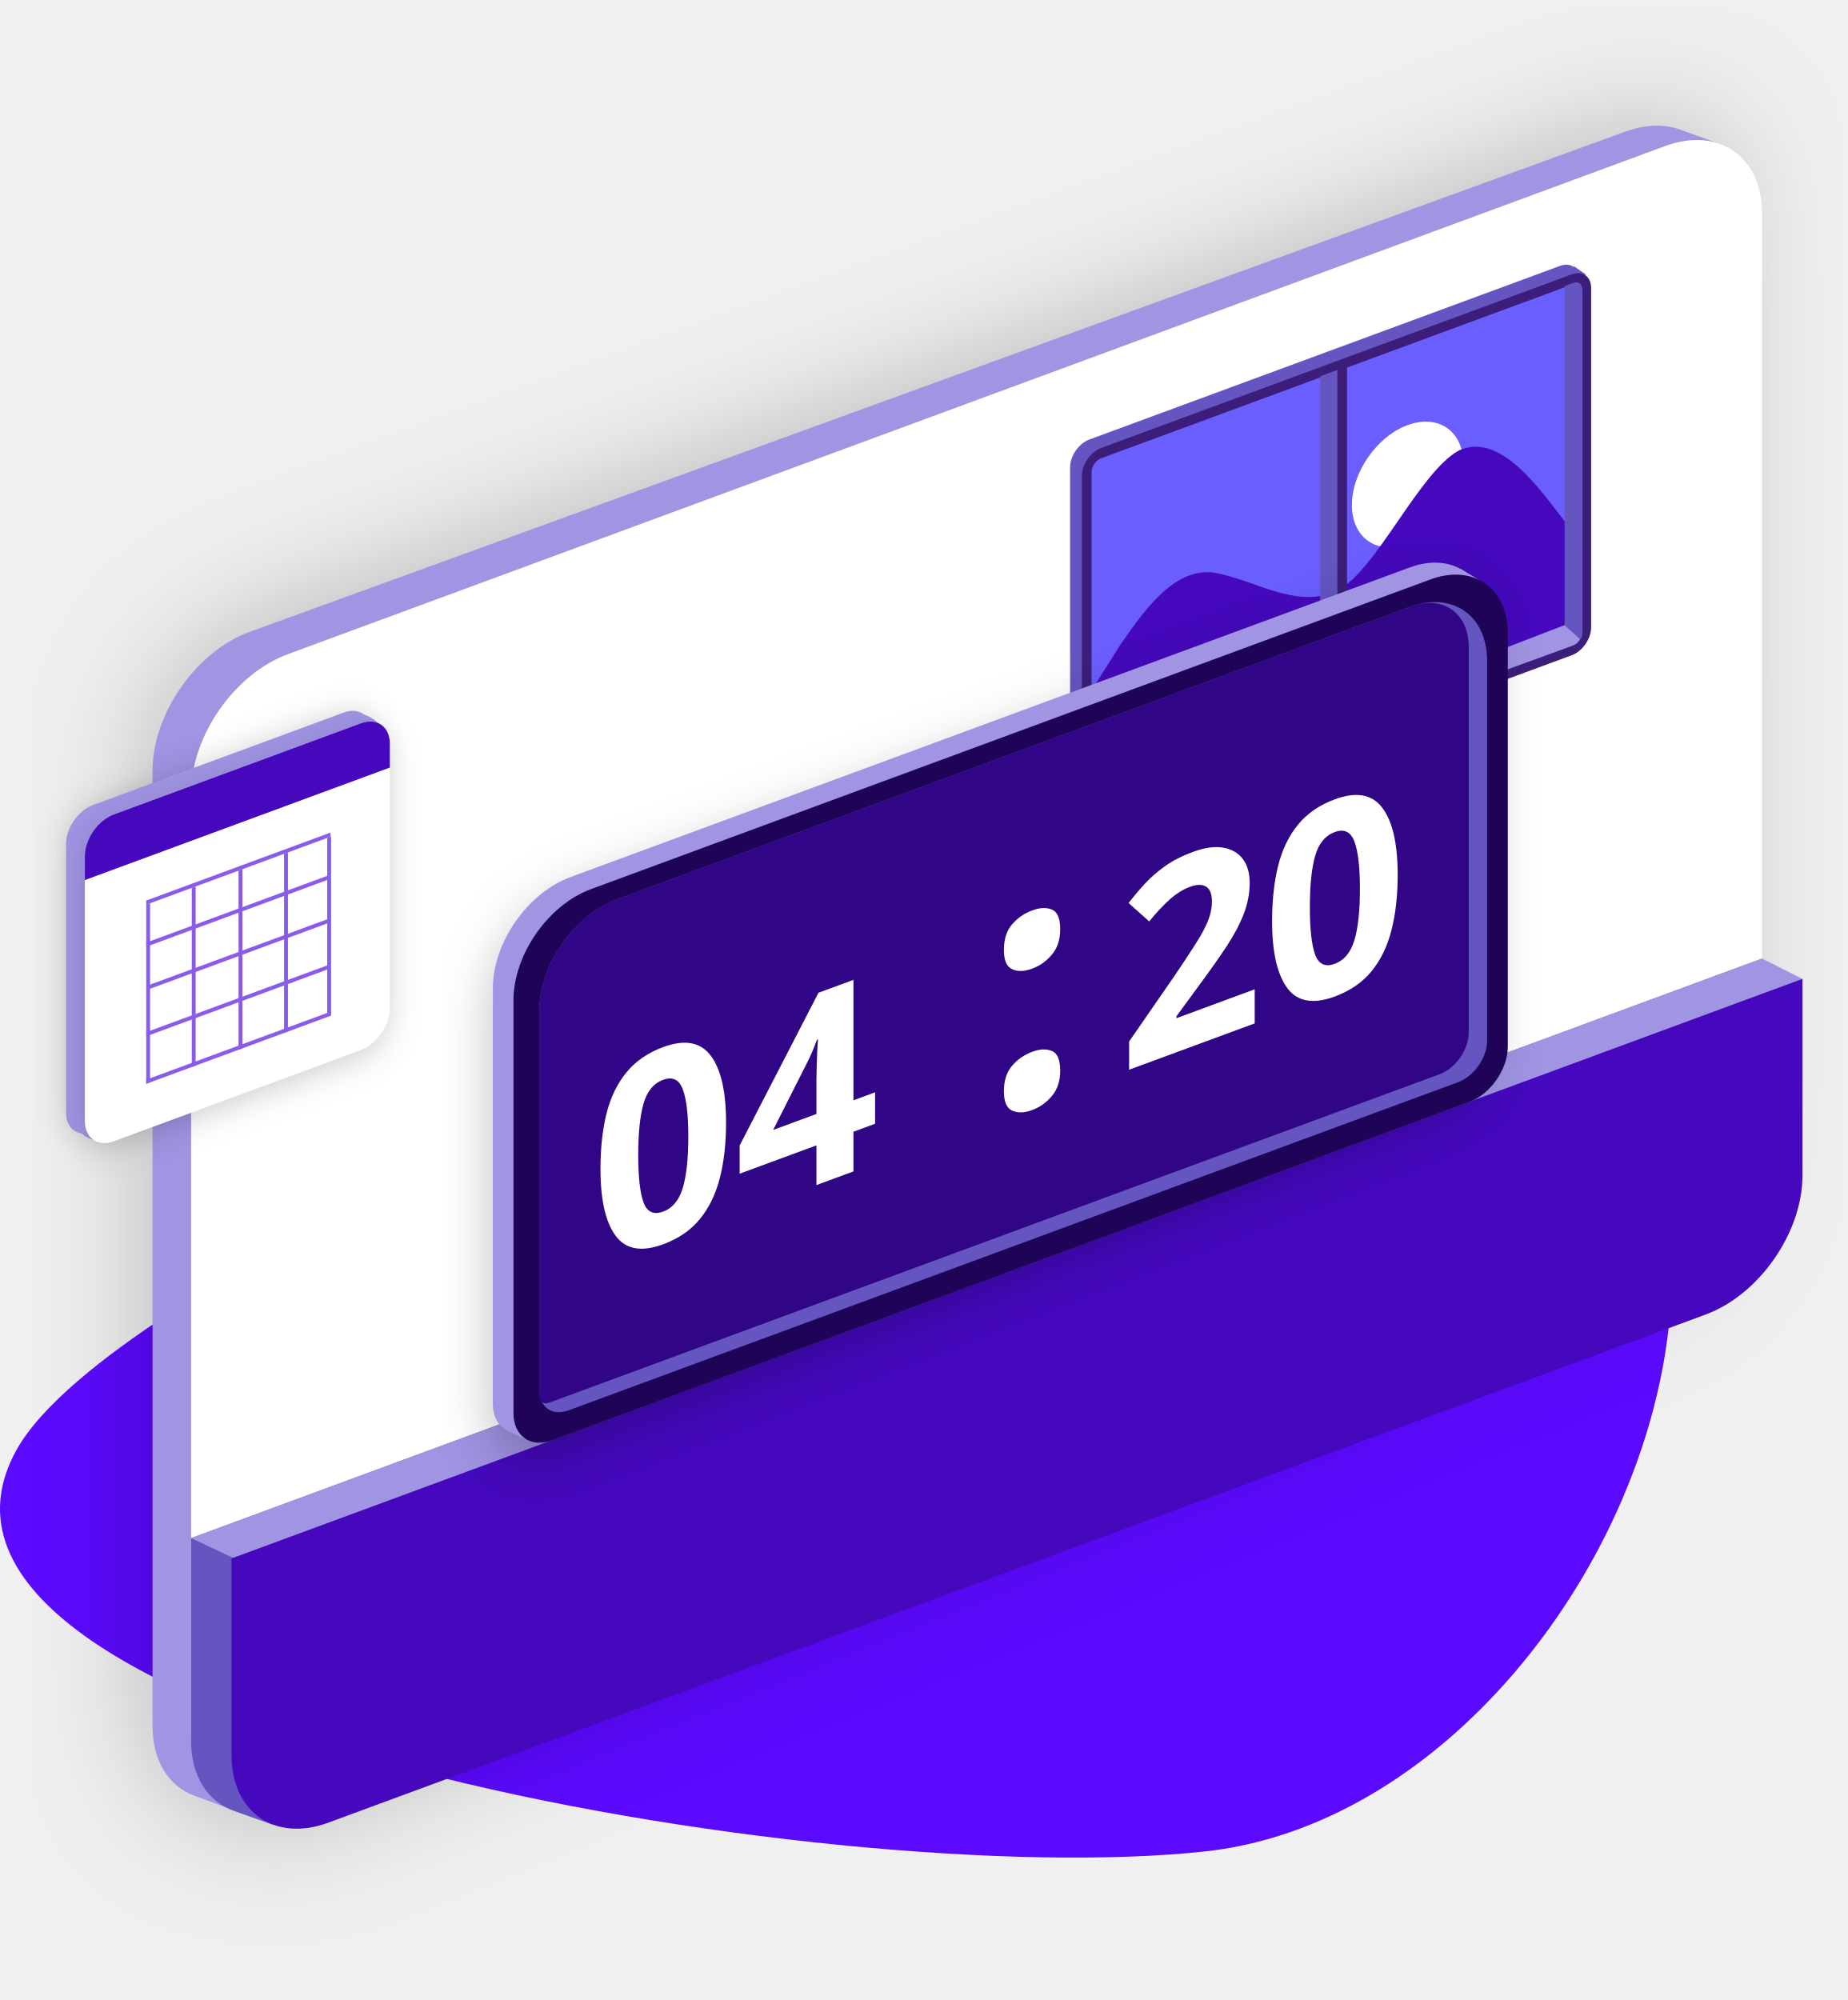
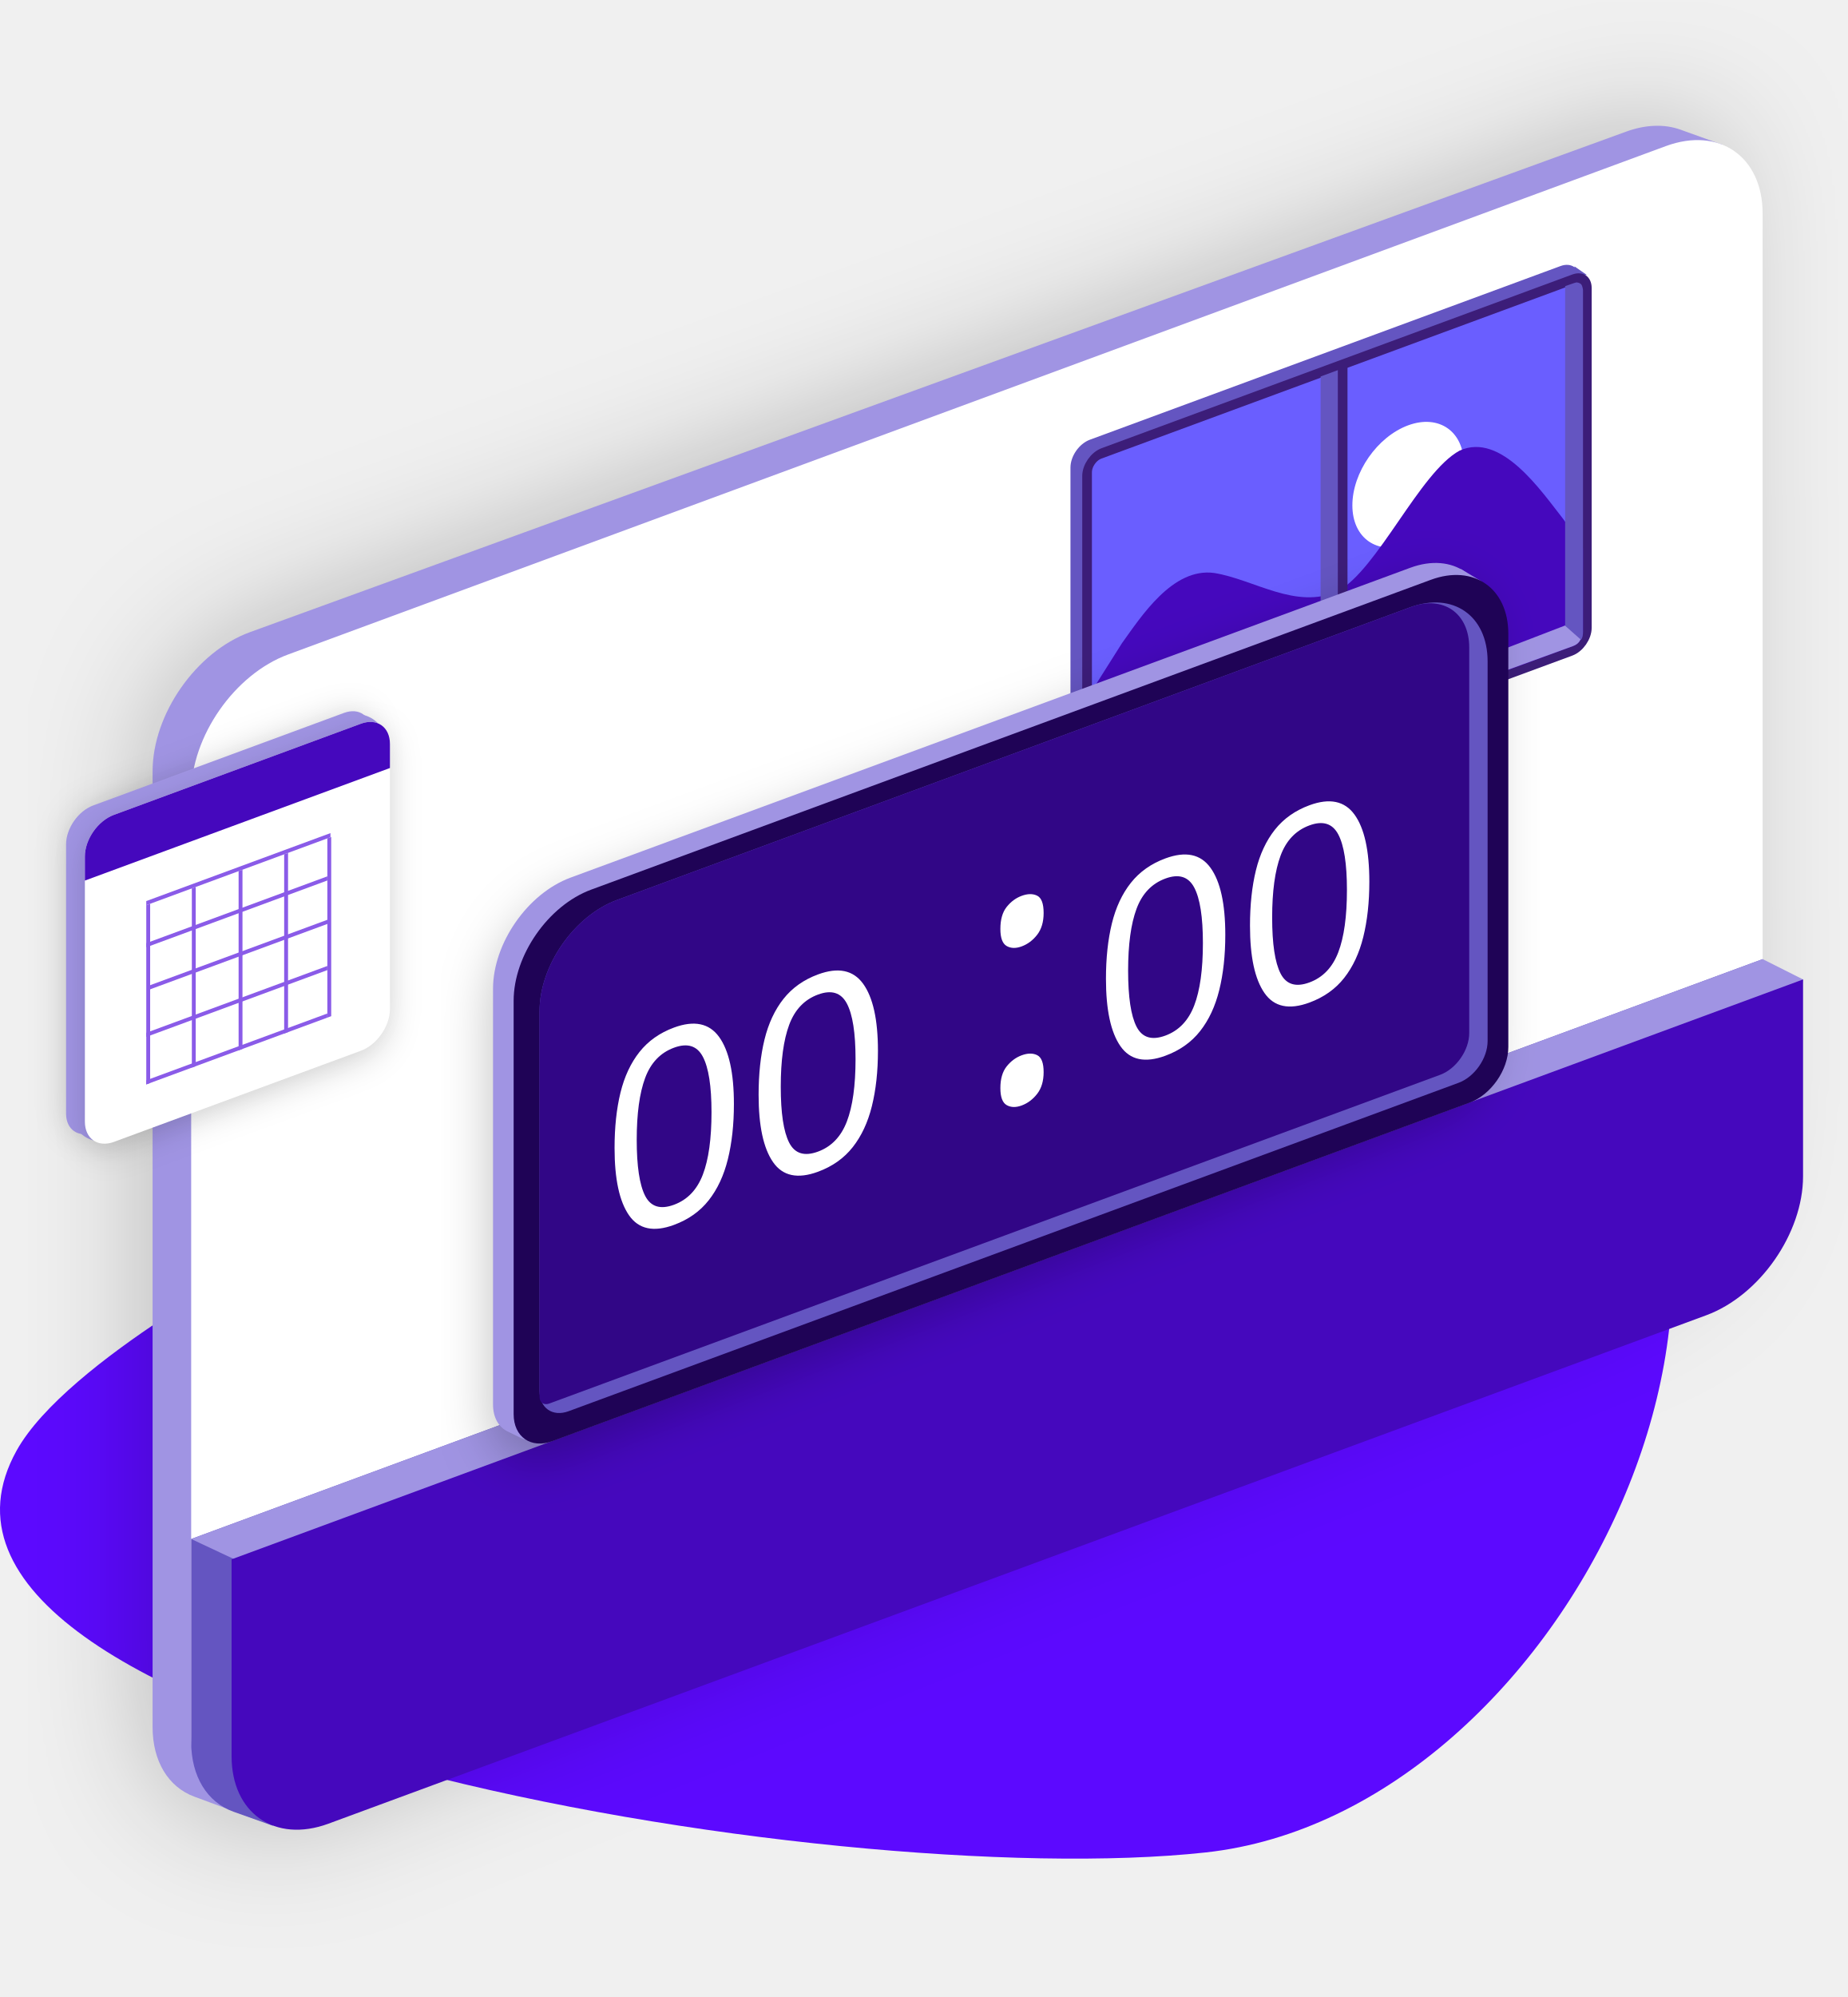
- <svg xmlns="http://www.w3.org/2000/svg" width="895" height="969" viewBox="0 0 895 969" fill="none">
-   <path d="M752.105 479.858C890.636 602.317 759.006 877.835 584.015 896.989C403.006 916.803 -67.059 837.332 8.06 702.377C32.279 658.865 132.553 606.512 132.553 606.512C132.553 606.512 613.574 357.399 752.105 479.858Z" fill="#5C09FF" />
+ <svg xmlns="http://www.w3.org/2000/svg" width="895" height="967" viewBox="0 0 895 967" fill="none">
+   <path d="M752.105 479.861C890.636 602.32 759.006 877.837 584.015 896.992C403.006 916.806 -67.059 837.335 8.06 702.38C32.279 658.868 132.553 606.515 132.553 606.515C132.553 606.515 613.574 357.401 752.105 479.861Z" fill="#5C09FF" />
  <g filter="url(#filter0_d)">
-     <path d="M73.905 373.505C73.905 345.794 95.05 315.567 121.048 306.114L787.632 63.725C796.996 60.32 806.132 59.985 813.863 62.764L834 70.001L834.93 550.39C834.982 577.353 814.939 606.907 789.639 617.172L132 884L94.087 869.969C81.446 865.291 73.905 852.72 73.905 836.325V373.505Z" fill="#A094E3" />
+     <path d="M73.905 373.508C73.905 345.797 95.05 315.57 121.048 306.117L787.632 63.728C796.996 60.323 806.132 59.989 813.863 62.767L834 70.004L834.93 550.393C834.982 577.356 814.939 606.91 789.639 617.175L132 884.004L94.087 869.973C81.446 865.295 73.905 852.723 73.905 836.328V373.508Z" fill="#A094E3" />
  </g>
-   <path d="M92.593 384.236C92.593 356.622 113.595 326.488 139.502 316.931L806.801 70.751C832.709 61.193 853.711 75.831 853.711 103.445V559.738C853.711 587.353 832.709 617.486 806.801 627.044L139.502 873.224C113.595 882.782 92.593 868.144 92.593 840.53V384.236Z" fill="white" data-aos="fade-up" />
-   <path d="M92.593 745.212L853.711 464.421V560.253C853.711 587.664 833.006 617.603 807.29 627.376L132 884L113.14 877.3C100.288 872.734 92.593 860.085 92.593 843.523V745.212Z" fill="#6455C1" />
-   <path d="M92.593 745.212L853.711 464.421L873.297 474.273L860.961 559.59C856.912 587.594 833.937 614.434 808.927 620.378L169.789 772.269C161.295 774.287 153.249 773.685 146.523 770.527L92.593 745.212Z" fill="#A094E3" />
-   <path d="M112.167 755.064L873.285 474.272V569.586C873.285 597.2 852.283 627.334 826.375 636.892L159.077 883.072C133.169 892.629 112.167 877.992 112.167 850.377V755.064Z" fill="#4508BD" />
+   <path d="M92.593 384.24C92.593 356.626 113.595 326.492 139.502 316.934L806.801 70.755C832.709 61.197 853.711 75.835 853.711 103.449V559.742C853.711 587.356 832.709 617.49 806.801 627.048L139.502 873.227C113.595 882.785 92.593 868.147 92.593 840.533V384.24Z" fill="white" />
+   <path d="M92.593 745.215L853.711 464.424V560.256C853.711 587.667 833.006 617.606 807.29 627.379L132 884.003L113.14 877.303C100.288 872.737 92.593 860.088 92.593 843.526V745.215Z" fill="#6455C1" />
+   <path d="M92.593 745.215L853.711 464.424L873.297 474.275L860.961 559.593C856.912 587.597 833.937 614.437 808.927 620.38L169.789 772.271C161.295 774.29 153.249 773.688 146.523 770.53L92.593 745.215Z" fill="#A094E3" />
+   <path d="M112.167 755.066L873.285 474.275V569.589C873.285 597.203 852.283 627.337 826.375 636.895L159.077 883.074C133.169 892.632 112.167 877.994 112.167 850.38V755.066Z" fill="#4508BD" />
  <g filter="url(#filter1_d)">
-     <path d="M32 408.866C32 401.134 37.881 392.697 45.135 390.021L166.617 345.203C173.871 342.527 179.752 346.626 179.752 354.358V385.452V484.713C179.752 492.445 173.871 500.883 166.617 503.559L45.135 548.376C37.881 551.052 32 546.954 32 539.222V408.866Z" fill="#A094E3" />
+     <path d="M32 408.869C32 401.137 37.881 392.7 45.135 390.024L166.617 345.206C173.871 342.53 179.752 346.629 179.752 354.361V385.455V484.716C179.752 492.448 173.871 500.886 166.617 503.562L45.135 548.379C37.881 551.055 32 546.957 32 539.225V408.869Z" fill="#A094E3" />
  </g>
-   <path d="M33.822 420.333C33.822 406.526 44.323 391.459 57.277 386.68L164.324 347.189C177.278 342.41 187.779 349.729 187.779 363.536V385.418V478.173C187.779 491.98 177.278 507.047 164.324 511.825L57.277 551.317C44.323 556.096 33.822 548.777 33.822 534.97V420.333Z" fill="#A094E3" />
+   <path d="M33.822 420.336C33.822 406.529 44.323 391.462 57.277 386.683L164.324 347.192C177.278 342.413 187.779 349.732 187.779 363.539V385.421V478.176C187.779 491.983 177.278 507.05 164.324 511.829L57.277 551.32C44.323 556.099 33.822 548.78 33.822 534.973V420.336Z" fill="#A094E3" />
  <g filter="url(#filter2_d)">
-     <path d="M41.11 414.766C41.11 406.481 47.41 397.441 55.183 394.574L174.789 350.449C182.561 347.582 188.861 351.973 188.861 360.257V488.613C188.861 496.897 182.561 505.937 174.789 508.805L55.183 552.929C47.41 555.797 41.11 551.406 41.11 543.121V414.766Z" fill="white" />
+     <path d="M41.11 414.769C41.11 406.484 47.41 397.444 55.183 394.577L174.789 350.452C182.561 347.585 188.861 351.976 188.861 360.26V488.616C188.861 496.9 182.561 505.94 174.789 508.808L55.183 552.933C47.41 555.8 41.11 551.409 41.11 543.124V414.769Z" fill="white" />
  </g>
-   <path d="M41.11 414.766C41.11 406.481 47.41 397.441 55.183 394.574L174.789 350.449C182.561 347.582 188.861 351.973 188.861 360.257V371.89L41.11 426.398V414.766Z" fill="#4508BD" />
-   <line y1="-1" x2="86.789" y2="-1" transform="matrix(-4.10096e-08 1 -0.938191 0.346117 70.8467 438.32)" stroke="#8A5BE8" stroke-width="2" />
-   <line y1="-1" x2="86.789" y2="-1" transform="matrix(-3.86118e-08 1 -0.938191 0.346117 92.9165 430.177)" stroke="#8A5BE8" stroke-width="2" />
-   <line y1="-1" x2="86.789" y2="-1" transform="matrix(-3.86118e-08 1 -0.938191 0.346117 115.567 421.821)" stroke="#8A5BE8" stroke-width="2" />
-   <line y1="-1" x2="86.789" y2="-1" transform="matrix(-3.86118e-08 1 -0.938191 0.346117 137.636 413.679)" stroke="#8A5BE8" stroke-width="2" />
-   <line y1="-1" x2="86.789" y2="-1" transform="matrix(-3.86118e-08 1 -0.938191 0.346117 158.545 405.965)" stroke="#8A5BE8" stroke-width="2" />
-   <line y1="-1" x2="93.476" y2="-1" transform="matrix(0.938191 -0.346117 0 1 70.8462 458.701)" stroke="#8A5BE8" stroke-width="2" />
-   <line y1="-1" x2="95.086" y2="-1" transform="matrix(0.938191 -0.346117 0 1 70.8467 438.32)" stroke="#8A5BE8" stroke-width="2" />
-   <line y1="-1" x2="93.476" y2="-1" transform="matrix(0.938191 -0.346117 0 1 71.4268 479.527)" stroke="#8A5BE8" stroke-width="2" />
-   <line y1="-1" x2="93.476" y2="-1" transform="matrix(0.938191 -0.346117 0 1 70.8462 502.096)" stroke="#8A5BE8" stroke-width="2" />
-   <line y1="-1" x2="93.476" y2="-1" transform="matrix(0.938191 -0.346117 0 1 70.8462 525.108)" stroke="#8A5BE8" stroke-width="2" />
-   <rect width="262.991" height="184.54" rx="10" transform="matrix(0.938191 -0.346117 0 1 518.468 216.39)" fill="#6455C1" />
-   <path d="M762.613 129.008L768.534 133.107L762.157 134.018L762.613 129.008Z" fill="#6455C1" />
-   <rect x="2.345" y="1.635" width="257.991" height="179.54" rx="7.5" transform="matrix(0.938191 -0.346117 0 1 524.314 221.296)" fill="#6A5EFF" stroke="#3C1D79" stroke-width="5" />
-   <circle r="28.779" transform="matrix(0.938191 -0.346117 0 1 682 234.74)" fill="white" />
-   <path fill-rule="evenodd" clip-rule="evenodd" d="M528.351 337.165C528.351 335.951 528.765 334.626 529.517 333.436L543.406 311.452C552.606 298.697 567.945 274.62 588.146 277.46C607.539 280.599 627.74 295.449 647.941 286.281C667.334 275.696 687.535 228.785 706.928 218.199C727.129 209.031 746.522 237.904 757.026 251.184L766.05 263.821C766.49 264.437 766.723 265.243 766.723 266.153V306.083C766.723 308.845 764.622 311.858 762.032 312.814L757.026 314.661C746.522 318.536 727.129 325.69 706.928 333.143C687.535 340.297 667.334 347.75 647.941 354.904C627.74 362.357 607.539 369.81 588.146 376.964C567.945 384.417 548.552 391.571 538.047 395.446L533.042 397.293C530.451 398.249 528.351 396.785 528.351 394.024V337.165Z" fill="#4508BD" />
-   <path d="M761.246 301.64C767.059 304.83 767.395 310.841 761.872 312.853L608.062 368.88C605.945 369.651 603.045 368.876 601.592 367.152C600.165 365.457 600.664 363.472 602.716 362.682L761.246 301.64Z" fill="#A094E3" />
-   <path d="M758.058 138.573C758.058 138.573 763.068 136.752 763.524 136.751C763.979 136.751 765.148 136.965 765.801 137.662C766.504 138.413 766.712 140.395 766.712 140.395V305.74C766.712 305.74 766.78 307.679 766.257 308.928C766.105 309.291 765.801 309.839 765.801 309.839L758.058 303.007V138.573Z" fill="#6455C1" />
-   <path d="M639.629 182.306L648.283 179.112V184.128V349.473C648.283 349.473 648.351 351.411 647.828 352.661C647.676 353.024 647.372 353.572 647.372 353.572L639.629 346.74V182.306Z" fill="#6455C1" />
-   <line y1="-2.5" x2="182.757" y2="-2.5" transform="matrix(-4.10096e-08 1 -0.938191 0.346117 647.955 178.383)" stroke="#3C1D79" stroke-width="5" />
+   <path d="M41.11 414.769C41.11 406.484 47.41 397.444 55.183 394.577L174.789 350.452C182.561 347.585 188.861 351.976 188.861 360.26V371.893L41.11 426.401V414.769Z" fill="#4508BD" />
+   <line y1="-1" x2="86.789" y2="-1" transform="matrix(-4.10096e-08 1 -0.938191 0.346117 70.8467 438.323)" stroke="#8A5BE8" stroke-width="2" />
+   <line y1="-1" x2="86.789" y2="-1" transform="matrix(-3.86118e-08 1 -0.938191 0.346117 92.9165 430.18)" stroke="#8A5BE8" stroke-width="2" />
+   <line y1="-1" x2="86.789" y2="-1" transform="matrix(-3.86118e-08 1 -0.938191 0.346117 115.567 421.824)" stroke="#8A5BE8" stroke-width="2" />
+   <line y1="-1" x2="86.789" y2="-1" transform="matrix(-3.86118e-08 1 -0.938191 0.346117 137.636 413.682)" stroke="#8A5BE8" stroke-width="2" />
+   <line y1="-1" x2="86.789" y2="-1" transform="matrix(-3.86118e-08 1 -0.938191 0.346117 158.545 405.968)" stroke="#8A5BE8" stroke-width="2" />
+   <line y1="-1" x2="93.476" y2="-1" transform="matrix(0.938191 -0.346117 0 1 70.8462 458.704)" stroke="#8A5BE8" stroke-width="2" />
+   <line y1="-1" x2="95.086" y2="-1" transform="matrix(0.938191 -0.346117 0 1 70.8467 438.323)" stroke="#8A5BE8" stroke-width="2" />
+   <line y1="-1" x2="93.476" y2="-1" transform="matrix(0.938191 -0.346117 0 1 71.4268 479.53)" stroke="#8A5BE8" stroke-width="2" />
+   <line y1="-1" x2="93.476" y2="-1" transform="matrix(0.938191 -0.346117 0 1 70.8462 502.099)" stroke="#8A5BE8" stroke-width="2" />
+   <line y1="-1" x2="93.476" y2="-1" transform="matrix(0.938191 -0.346117 0 1 70.8462 525.111)" stroke="#8A5BE8" stroke-width="2" />
+   <rect width="262.991" height="184.54" rx="10" transform="matrix(0.938191 -0.346117 0 1 518.468 216.392)" fill="#6455C1" />
+   <path d="M762.613 129.011L768.534 133.11L762.157 134.021L762.613 129.011Z" fill="#6455C1" />
+   <rect x="2.345" y="1.635" width="257.991" height="179.54" rx="7.5" transform="matrix(0.938191 -0.346117 0 1 524.314 221.299)" fill="#6A5EFF" stroke="#3C1D79" stroke-width="5" />
+   <circle r="28.779" transform="matrix(0.938191 -0.346117 0 1 682 234.743)" fill="white" />
+   <path fill-rule="evenodd" clip-rule="evenodd" d="M528.351 337.168C528.351 335.954 528.765 334.628 529.517 333.439L543.406 311.455C552.606 298.7 567.945 274.622 588.146 277.463C607.539 280.602 627.74 295.452 647.941 286.284C667.334 275.699 687.535 228.788 706.928 218.202C727.129 209.034 746.522 237.907 757.026 251.187L766.05 263.823C766.49 264.44 766.723 265.246 766.723 266.155V306.086C766.723 308.848 764.622 311.861 762.032 312.817L757.026 314.663C746.522 318.539 727.129 325.693 706.928 333.146C687.535 340.3 667.334 347.753 647.941 354.907C627.74 362.36 607.539 369.812 588.146 376.967C567.945 384.419 548.552 391.574 538.047 395.449L533.042 397.296C530.451 398.252 528.351 396.788 528.351 394.026V337.168Z" fill="#4508BD" />
+   <path d="M761.246 301.643C767.059 304.833 767.395 310.844 761.872 312.856L608.062 368.882C605.945 369.653 603.045 368.879 601.592 367.154C600.165 365.46 600.664 363.474 602.716 362.684L761.246 301.643Z" fill="#A094E3" />
+   <path d="M758.058 138.576C758.058 138.576 763.068 136.754 763.524 136.754C763.979 136.754 765.148 136.967 765.801 137.665C766.504 138.416 766.712 140.398 766.712 140.398V305.743C766.712 305.743 766.78 307.682 766.257 308.931C766.105 309.294 765.801 309.842 765.801 309.842L758.058 303.01V138.576Z" fill="#6455C1" />
+   <path d="M639.629 182.309L648.283 179.115V184.131V349.475C648.283 349.475 648.351 351.414 647.828 352.664C647.676 353.026 647.372 353.575 647.372 353.575L639.629 346.742V182.309Z" fill="#6455C1" />
+   <line y1="-2.5" x2="182.757" y2="-2.5" transform="matrix(-4.10096e-08 1 -0.938191 0.346117 647.955 178.386)" stroke="#3C1D79" stroke-width="5" />
  <g filter="url(#filter3_d)">
-     <path d="M238.794 478.816C238.794 456.725 255.596 432.618 276.322 424.972L683.029 274.929C703.755 267.283 720.557 278.993 720.557 301.085V390.411V500.069C720.557 510.984 712.345 522.913 702.106 526.873L264.251 696.192C259.869 697.887 255.599 697.902 252.183 696.236L245.803 693.123C241.371 690.962 238.794 686.18 238.794 680.12V478.816Z" fill="#A094E3" />
+     <path d="M238.794 478.821C238.794 456.73 255.596 432.622 276.322 424.976L683.029 274.934C703.755 267.288 720.557 278.998 720.557 301.089V390.416V500.073C720.557 510.989 712.345 522.918 702.106 526.877L264.251 696.197C259.869 697.891 255.599 697.907 252.183 696.24L245.803 693.128C241.371 690.967 238.794 686.185 238.794 680.125V478.821Z" fill="#A094E3" />
  </g>
-   <path d="M703 285.342L707.5 275.5L717.5 281.5L703 285.342Z" fill="#A094E3" />
-   <path d="M248.775 484.638C248.775 462.547 265.577 438.44 286.303 430.793L693.01 280.751C713.736 273.105 730.537 284.815 730.537 306.906V507.019C730.537 518.065 722.137 530.118 711.774 533.941L267.539 697.828C257.176 701.651 248.775 695.796 248.775 684.751V484.638Z" fill="#1F0356" />
-   <path d="M261.322 489.612C261.322 467.521 278.123 443.414 298.849 435.767L682.974 294.056C703.7 286.41 720.502 298.12 720.502 320.212V504.132C720.502 512.417 714.201 521.457 706.429 524.324L275.395 683.341C267.622 686.208 261.322 681.817 261.322 673.533V489.612Z" fill="#6455C1" />
-   <path d="M261.322 489.612C261.322 467.521 278.123 443.414 298.849 435.767L683.451 293.88C698.996 288.146 711.597 296.928 711.597 313.497V500.25C711.597 508.535 705.296 517.575 697.524 520.442L266.013 679.635C263.422 680.591 261.322 679.127 261.322 676.366V489.612Z" fill="#310686" />
-   <text transform="matrix(0.938191 -0.346117 0 1 244 493.022)" fill="white" xml:space="preserve" style="white-space: pre" font-family="Montserrat" font-size="170" font-weight="600" letter-spacing="0em">
-     <tspan x="248.671" y="137.065">:</tspan>
+   <path d="M703 285.347L707.5 275.505L717.5 281.505L703 285.347Z" fill="#A094E3" />
+   <path d="M248.775 484.643C248.775 462.552 265.577 438.445 286.303 430.798L693.01 280.756C713.736 273.11 730.537 284.82 730.537 306.911V507.024C730.537 518.07 722.137 530.123 711.774 533.946L267.539 697.833C257.176 701.656 248.775 695.801 248.775 684.756V484.643Z" fill="#1F0356" />
+   <path y="50" d="M261.322 489.617C261.322 467.526 278.123 443.418 298.849 435.772L682.974 294.061C703.7 286.415 720.502 298.125 720.502 320.217V504.137C720.502 512.422 714.201 521.462 706.429 524.329L275.395 683.346C267.622 686.213 261.322 681.822 261.322 673.538V489.617Z" fill="#6455C1" />
+   <path d="M261.322 489.617C261.322 467.526 278.123 443.418 298.849 435.772L683.451 293.885C698.996 288.151 711.597 296.933 711.597 313.502V500.255C711.597 508.54 705.296 517.58 697.524 520.447L266.013 679.64C263.422 680.596 261.322 679.132 261.322 676.37V489.617Z" fill="#310686" />
+   <text id="svg-sluzby-clock-1" transform="matrix(0.938191 -0.346117 0 1 288 483.413)" fill="white" xml:space="preserve" style="white-space: pre" font-family="B612 Mono" font-size="130" letter-spacing="0em">
+     <tspan x="3.917" y="122.595">00</tspan>
  </text>
-   <text transform="matrix(0.938191 -0.346117 0 1 244 493.022)" fill="white" xml:space="preserve" style="white-space: pre" font-family="Montserrat" font-size="130" font-weight="600" letter-spacing="0em">
-     <tspan id="svg-sluzby-clock-1" x="45.331" y="137.065" data-aos="fade-up">04</tspan>
-     <tspan id="svg-sluzby-clock-2" x="317.812" y="137.065">20</tspan>
+   <text id="svg-sluzby-colon" transform="matrix(0.938191 -0.346117 0 1 439 412.737)" fill="white" xml:space="preserve" style="white-space: pre" font-family="Montserrat" font-size="180" font-weight="500" letter-spacing="0em">
+     <tspan x="35.568" y="140.65">:</tspan>
  </text>
-   <text transform="matrix(0.938191 -0.346117 0 1 244 493.022)" fill="white" xml:space="preserve" style="white-space: pre" font-family="Montserrat" font-size="100" font-weight="600" letter-spacing="0em">
-     <tspan x="221.035" y="137.065"> </tspan>
-     <tspan x="290.175" y="137.065"> </tspan>
+   <text id="svg-sluzby-clock-2" transform="matrix(0.938191 -0.346117 0 1 528 400.765)" fill="white" xml:space="preserve" style="white-space: pre" font-family="B612 Mono" font-size="130" letter-spacing="0em">
+     <tspan x="1.786" y="122.595">00</tspan>
  </text>
  <defs>
-     <filter id="filter0_d" x="13.905" y="0.9" width="881.024" height="943.1" filterUnits="userSpaceOnUse" color-interpolation-filters="sRGB">
+     <filter id="filter0_d" x="13.905" y="0.904" width="881.024" height="943.1" filterUnits="userSpaceOnUse" color-interpolation-filters="sRGB">
      <feFlood flood-opacity="0" result="BackgroundImageFix" />
      <feColorMatrix in="SourceAlpha" type="matrix" values="0 0 0 0 0 0 0 0 0 0 0 0 0 0 0 0 0 0 127 0" />
      <feOffset />
      <feGaussianBlur stdDeviation="30" />
      <feColorMatrix type="matrix" values="0 0 0 0 0 0 0 0 0 0 0 0 0 0 0 0 0 0 0.25 0" />
      <feBlend mode="normal" in2="BackgroundImageFix" result="effect1_dropShadow" />
      <feBlend mode="normal" in="SourceGraphic" in2="effect1_dropShadow" result="shape" />
    </filter>
-     <filter id="filter1_d" x="17" y="329.385" width="177.752" height="234.811" filterUnits="userSpaceOnUse" color-interpolation-filters="sRGB">
+     <filter id="filter1_d" x="17" y="329.388" width="177.752" height="234.811" filterUnits="userSpaceOnUse" color-interpolation-filters="sRGB">
      <feFlood flood-opacity="0" result="BackgroundImageFix" />
      <feColorMatrix in="SourceAlpha" type="matrix" values="0 0 0 0 0 0 0 0 0 0 0 0 0 0 0 0 0 0 127 0" />
      <feOffset />
      <feGaussianBlur stdDeviation="7.5" />
      <feColorMatrix type="matrix" values="0 0 0 0 0 0 0 0 0 0 0 0 0 0 0 0 0 0 0.15 0" />
      <feBlend mode="normal" in2="BackgroundImageFix" result="effect1_dropShadow" />
      <feBlend mode="normal" in="SourceGraphic" in2="effect1_dropShadow" result="shape" />
    </filter>
-     <filter id="filter2_d" x="26.11" y="338.572" width="177.752" height="234.235" filterUnits="userSpaceOnUse" color-interpolation-filters="sRGB">
+     <filter id="filter2_d" x="26.11" y="338.575" width="177.752" height="234.235" filterUnits="userSpaceOnUse" color-interpolation-filters="sRGB">
      <feFlood flood-opacity="0" result="BackgroundImageFix" />
      <feColorMatrix in="SourceAlpha" type="matrix" values="0 0 0 0 0 0 0 0 0 0 0 0 0 0 0 0 0 0 127 0" />
      <feOffset dy="4" />
      <feGaussianBlur stdDeviation="7.5" />
      <feColorMatrix type="matrix" values="0 0 0 0 0 0 0 0 0 0 0 0 0 0 0 0 0 0 0.15 0" />
      <feBlend mode="normal" in2="BackgroundImageFix" result="effect1_dropShadow" />
      <feBlend mode="normal" in="SourceGraphic" in2="effect1_dropShadow" result="shape" />
    </filter>
-     <filter id="filter3_d" x="213.794" y="257.59" width="531.763" height="474.885" filterUnits="userSpaceOnUse" color-interpolation-filters="sRGB">
+     <filter id="filter3_d" x="213.794" y="257.594" width="531.763" height="474.885" filterUnits="userSpaceOnUse" color-interpolation-filters="sRGB">
      <feFlood flood-opacity="0" result="BackgroundImageFix" />
      <feColorMatrix in="SourceAlpha" type="matrix" values="0 0 0 0 0 0 0 0 0 0 0 0 0 0 0 0 0 0 127 0" />
      <feOffset dy="10" />
      <feGaussianBlur stdDeviation="12.5" />
      <feColorMatrix type="matrix" values="0 0 0 0 0 0 0 0 0 0 0 0 0 0 0 0 0 0 0.25 0" />
      <feBlend mode="normal" in2="BackgroundImageFix" result="effect1_dropShadow" />
      <feBlend mode="normal" in="SourceGraphic" in2="effect1_dropShadow" result="shape" />
    </filter>
  </defs>
</svg>
